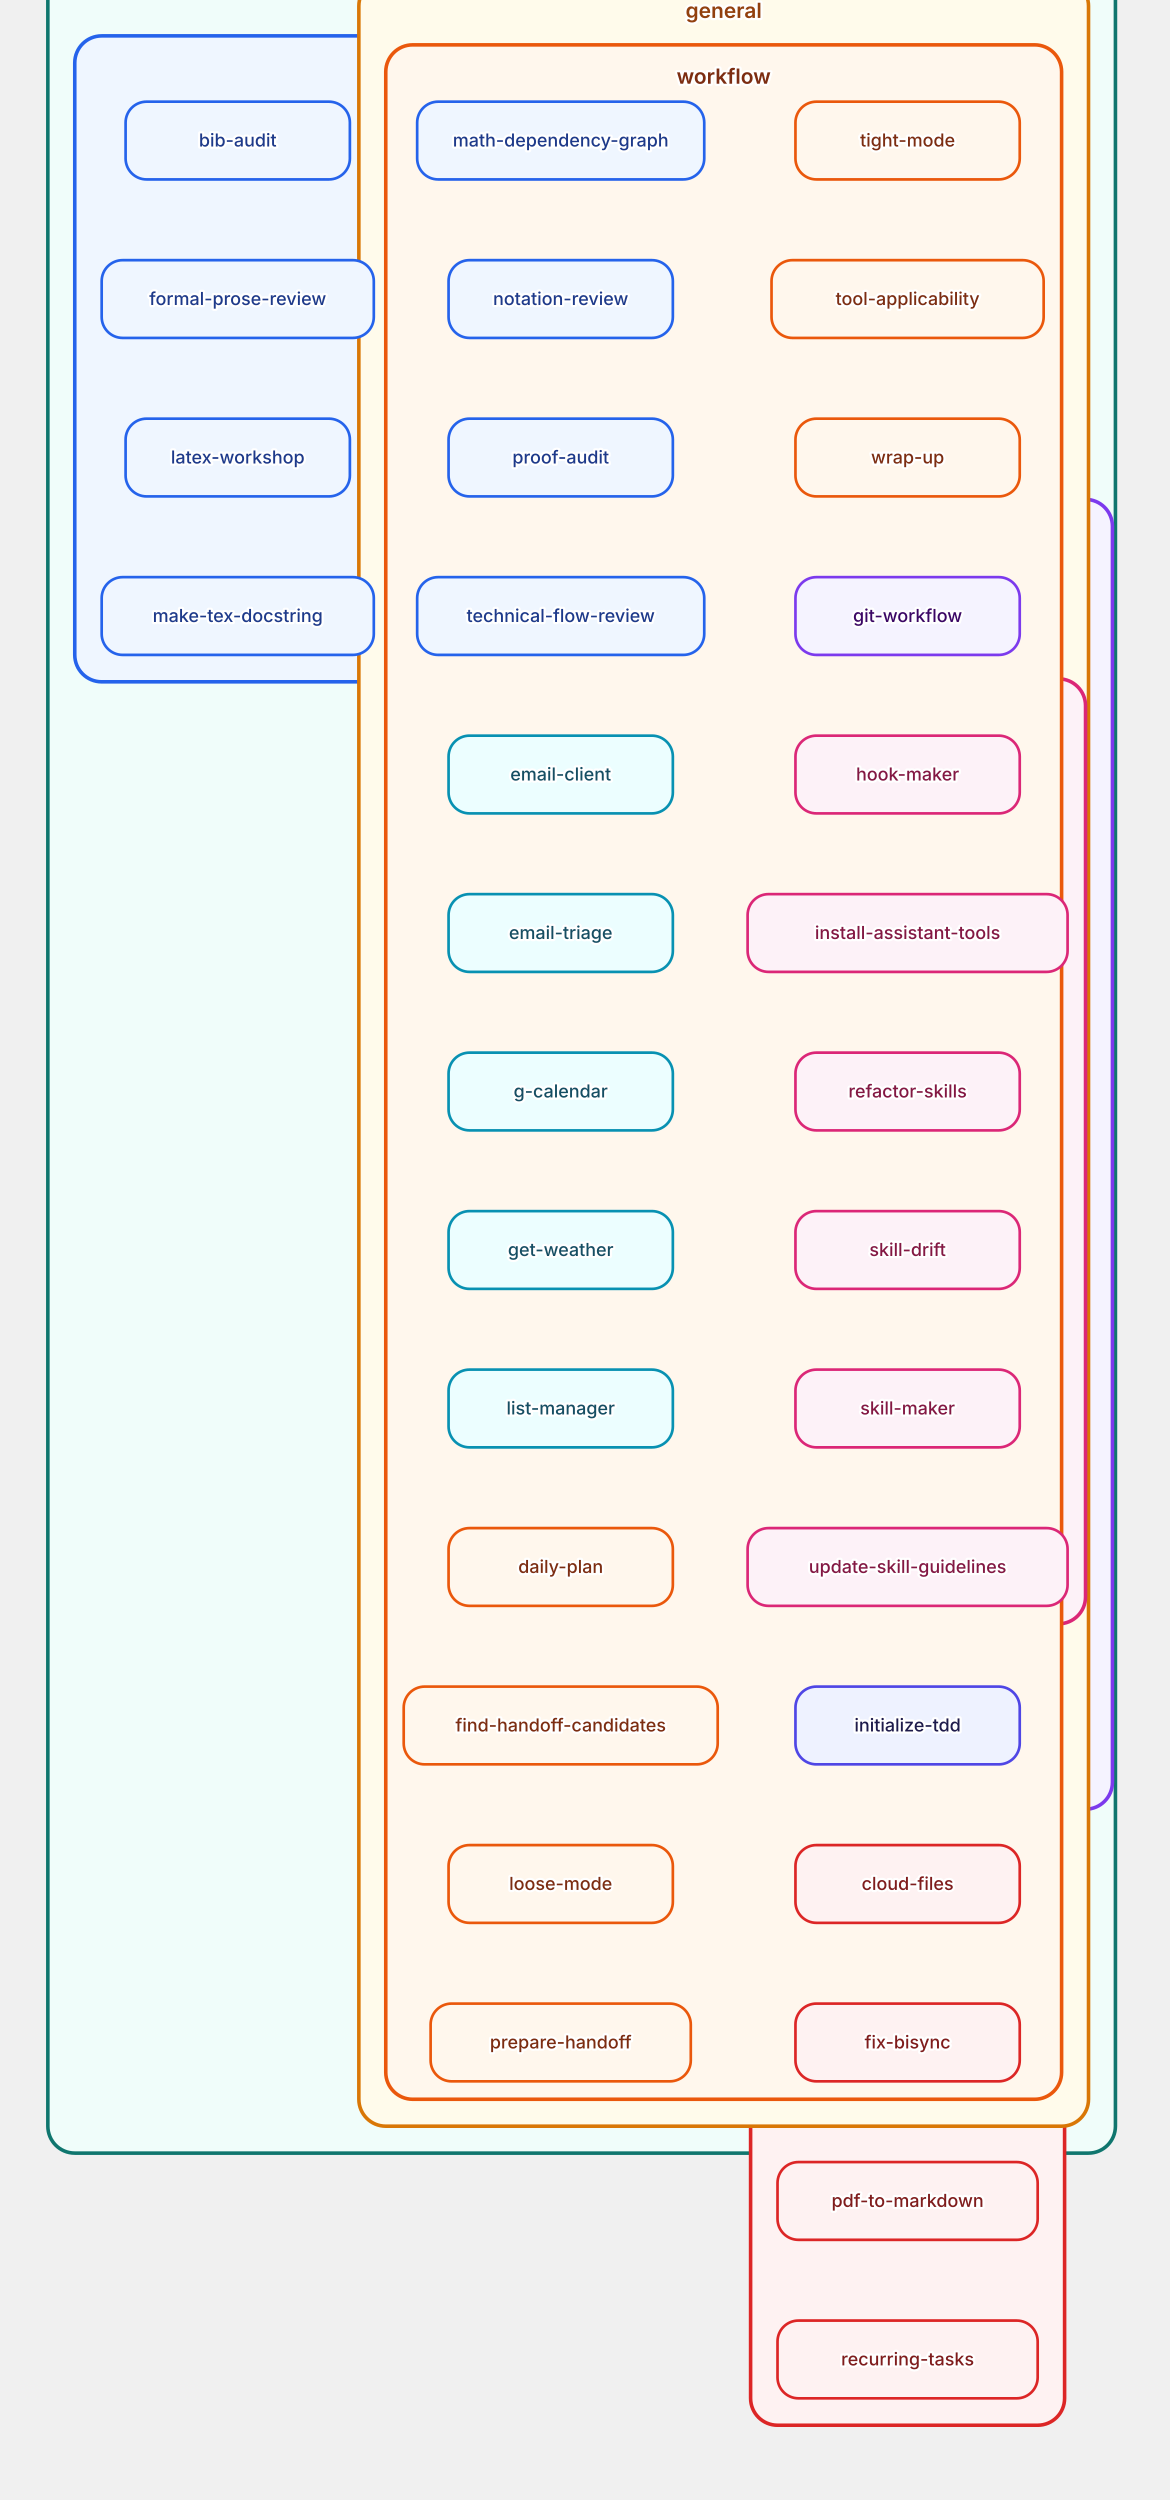
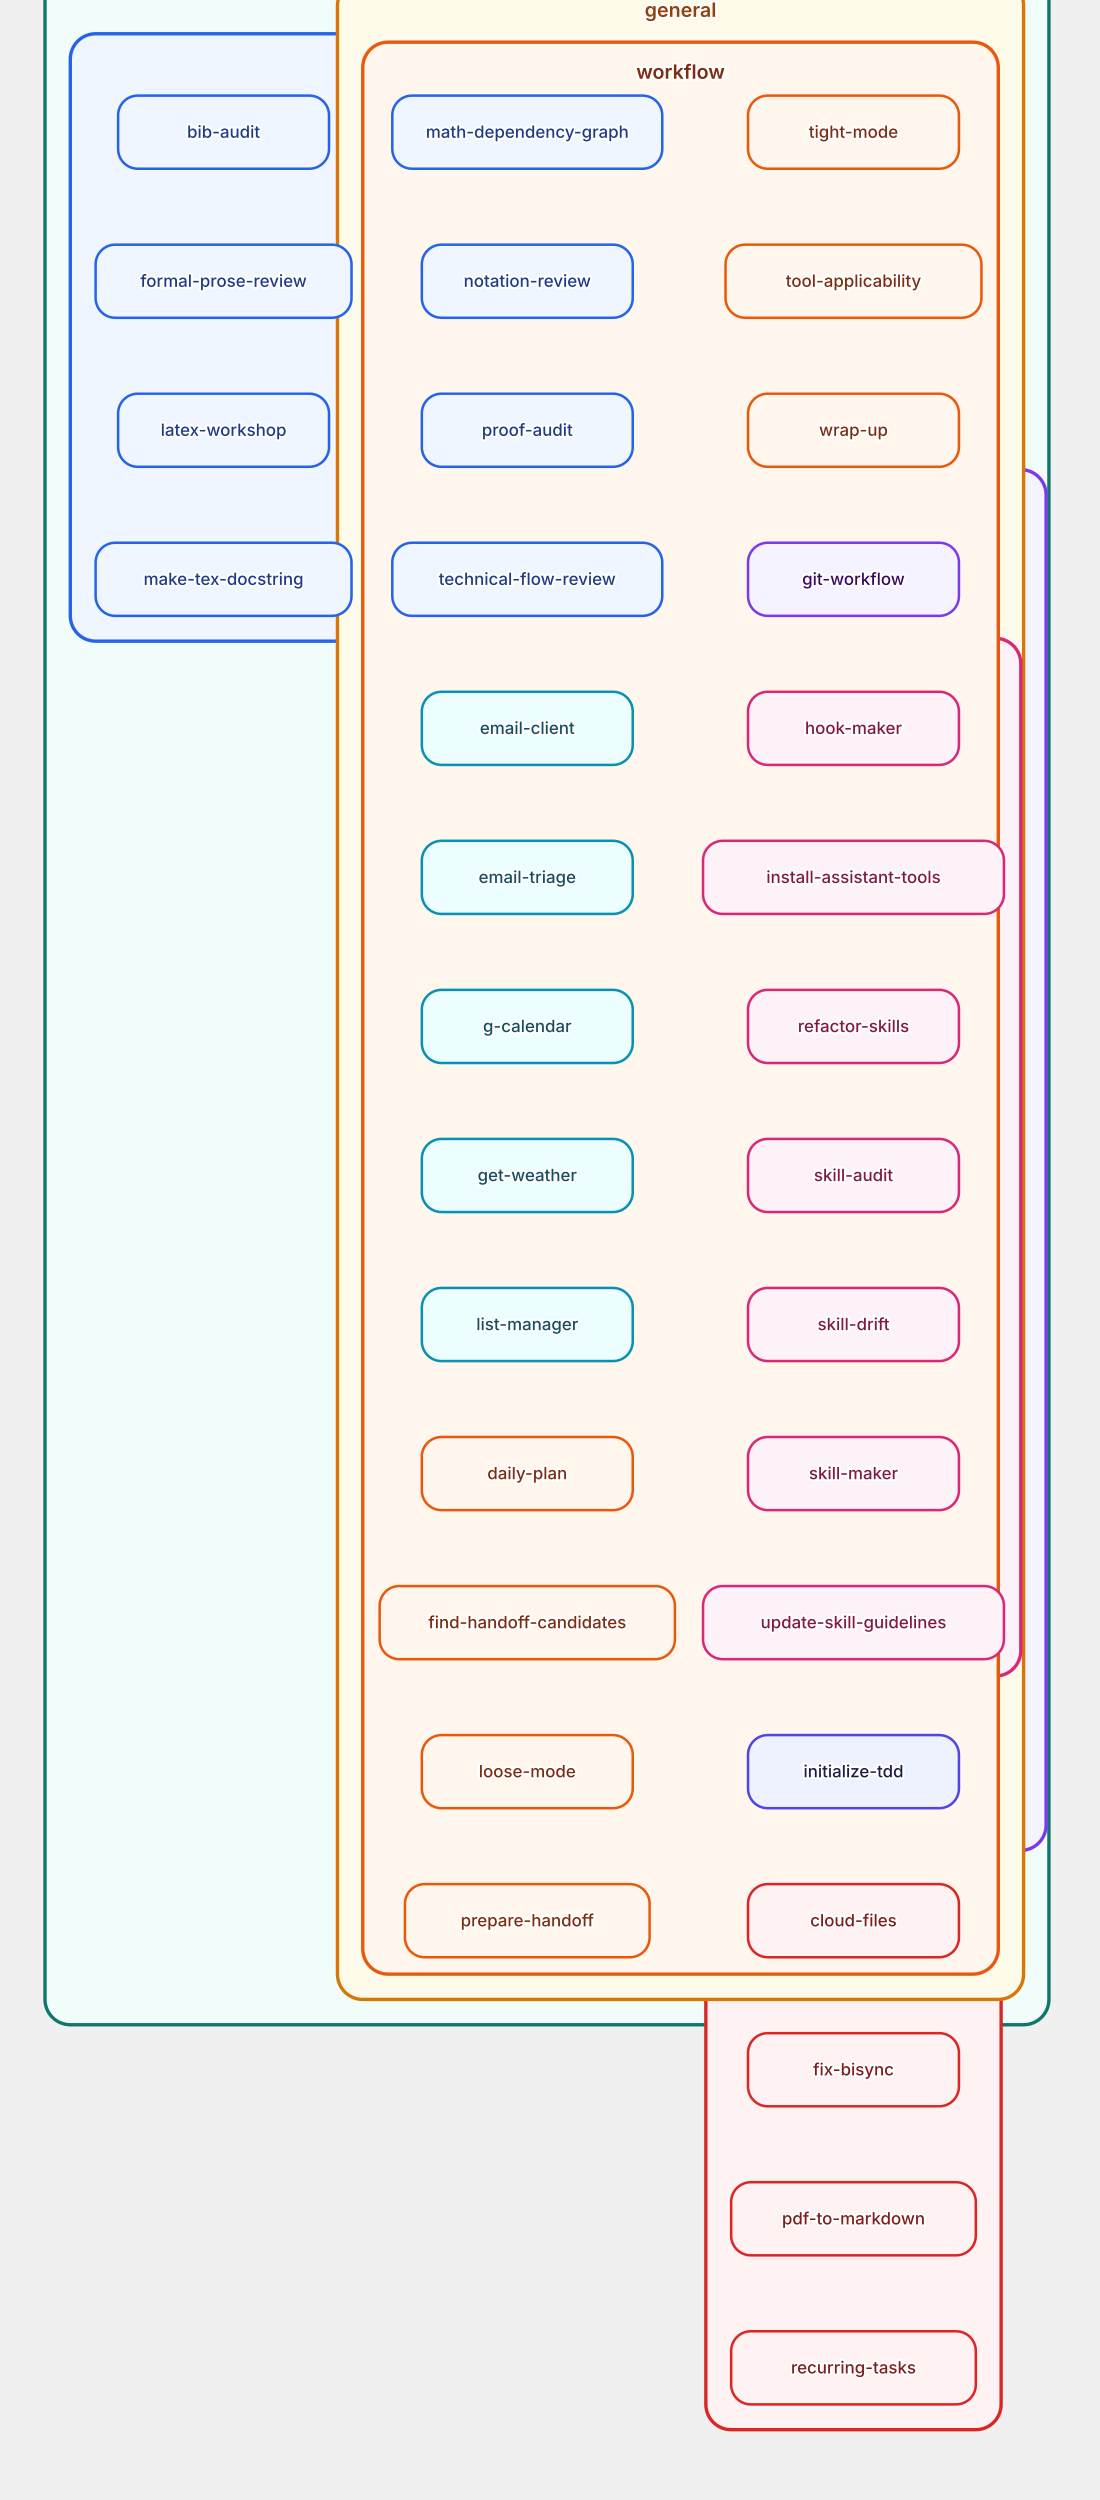
- <svg xmlns="http://www.w3.org/2000/svg" width="782" height="1672" viewBox="0 0 782 1672">
+ <svg xmlns="http://www.w3.org/2000/svg" width="782" height="1778" viewBox="0 0 782 1778">
  <defs>
    <marker id="arrow-end" markerWidth="10" markerHeight="8" refX="8" refY="4" orient="auto" markerUnits="strokeWidth">
      <path d="M0 0 L8 4 L0 8 Z" fill="#64748b" />
    </marker>
    <marker id="arrow-start" markerWidth="10" markerHeight="8" refX="2" refY="4" orient="auto-start-reverse" markerUnits="strokeWidth">
      <path d="M8 0 L0 4 L8 8 Z" fill="#64748b" />
    </marker>
  </defs>
  <g transform="translate(56 56)">
    <g id="edges" />
    <g id="groups">
      <g id="assistant" data-kind="group">
        <rect x="-24" y="-122" width="714" height="1506" rx="18" ry="18" fill="#f0fdfa" stroke="#0f766e" stroke-width="2.4" />
        <text x="333" y="-96" text-anchor="middle" font-family="Inter, Segoe UI, sans-serif" font-size="14" font-weight="600" fill="#134e4a" stroke="#ffffff" stroke-width="3" stroke-linejoin="round" paint-order="stroke">
          <tspan x="333" dy="0">assistant</tspan>
        </text>
      </g>
      <g id="development" data-kind="group">
-         <rect x="414" y="278" width="274" height="876" rx="18" ry="18" fill="#f5f3ff" stroke="#7c3aed" stroke-width="2.4" />
+         <rect x="414" y="278" width="274" height="982" rx="18" ry="18" fill="#f5f3ff" stroke="#7c3aed" stroke-width="2.4" />
        <text x="551" y="304" text-anchor="middle" font-family="Inter, Segoe UI, sans-serif" font-size="14" font-weight="600" fill="#3b0764" stroke="#ffffff" stroke-width="3" stroke-linejoin="round" paint-order="stroke">
          <tspan x="551" dy="0">development</tspan>
        </text>
      </g>
      <g id="system" data-kind="group">
-         <rect x="446" y="1126" width="210" height="440" rx="18" ry="18" fill="#fef2f2" stroke="#dc2626" stroke-width="2.4" />
-         <text x="551" y="1152" text-anchor="middle" font-family="Inter, Segoe UI, sans-serif" font-size="14" font-weight="600" fill="#7f1d1d" stroke="#ffffff" stroke-width="3" stroke-linejoin="round" paint-order="stroke">
+         <rect x="446" y="1232" width="210" height="440" rx="18" ry="18" fill="#fef2f2" stroke="#dc2626" stroke-width="2.4" />
+         <text x="551" y="1258" text-anchor="middle" font-family="Inter, Segoe UI, sans-serif" font-size="14" font-weight="600" fill="#7f1d1d" stroke="#ffffff" stroke-width="3" stroke-linejoin="round" paint-order="stroke">
          <tspan x="551" dy="0">system</tspan>
        </text>
      </g>
      <g id="research" data-kind="group">
        <rect x="-6" y="-32" width="439" height="432" rx="18" ry="18" fill="#eff6ff" stroke="#2563eb" stroke-width="2.4" />
        <text x="213.5" y="-6" text-anchor="middle" font-family="Inter, Segoe UI, sans-serif" font-size="14" font-weight="600" fill="#1e3a8a" stroke="#ffffff" stroke-width="3" stroke-linejoin="round" paint-order="stroke">
          <tspan x="213.5" dy="0">research</tspan>
        </text>
      </g>
      <g id="general" data-kind="group">
        <rect x="184" y="-70" width="488" height="1436" rx="18" ry="18" fill="#fffbeb" stroke="#d97706" stroke-width="2.4" />
        <text x="428" y="-44" text-anchor="middle" font-family="Inter, Segoe UI, sans-serif" font-size="14" font-weight="600" fill="#92400e" stroke="#ffffff" stroke-width="3" stroke-linejoin="round" paint-order="stroke">
          <tspan x="428" dy="0">general</tspan>
        </text>
      </g>
      <g id="skill" data-kind="group">
-         <rect x="432" y="398" width="238" height="632" rx="18" ry="18" fill="#fdf2f8" stroke="#db2777" stroke-width="2.4" />
+         <rect x="432" y="398" width="238" height="738" rx="18" ry="18" fill="#fdf2f8" stroke="#db2777" stroke-width="2.4" />
        <text x="551" y="424" text-anchor="middle" font-family="Inter, Segoe UI, sans-serif" font-size="14" font-weight="600" fill="#831843" stroke="#ffffff" stroke-width="3" stroke-linejoin="round" paint-order="stroke">
          <tspan x="551" dy="0">skill</tspan>
        </text>
      </g>
      <g id="coding" data-kind="group">
-         <rect x="464" y="1034" width="174" height="102" rx="18" ry="18" fill="#eef2ff" stroke="#4f46e5" stroke-width="2.4" />
-         <text x="551" y="1060" text-anchor="middle" font-family="Inter, Segoe UI, sans-serif" font-size="14" font-weight="600" fill="#1e1b4b" stroke="#ffffff" stroke-width="3" stroke-linejoin="round" paint-order="stroke">
+         <rect x="464" y="1140" width="174" height="102" rx="18" ry="18" fill="#eef2ff" stroke="#4f46e5" stroke-width="2.4" />
+         <text x="551" y="1166" text-anchor="middle" font-family="Inter, Segoe UI, sans-serif" font-size="14" font-weight="600" fill="#1e1b4b" stroke="#ffffff" stroke-width="3" stroke-linejoin="round" paint-order="stroke">
          <tspan x="551" dy="0">coding</tspan>
        </text>
      </g>
      <g id="productivity" data-kind="group">
        <rect x="232" y="398" width="174" height="526" rx="18" ry="18" fill="#ecfeff" stroke="#0891b2" stroke-width="2.4" />
        <text x="319" y="424" text-anchor="middle" font-family="Inter, Segoe UI, sans-serif" font-size="14" font-weight="600" fill="#164e63" stroke="#ffffff" stroke-width="3" stroke-linejoin="round" paint-order="stroke">
          <tspan x="319" dy="0">productivity</tspan>
        </text>
      </g>
      <g id="workflow" data-kind="group">
        <rect x="202" y="-26" width="452" height="1374" rx="18" ry="18" fill="#fff7ed" stroke="#ea580c" stroke-width="2.4" />
        <text x="428" y="0" text-anchor="middle" font-family="Inter, Segoe UI, sans-serif" font-size="14" font-weight="600" fill="#7c2d12" stroke="#ffffff" stroke-width="3" stroke-linejoin="round" paint-order="stroke">
          <tspan x="428" dy="0">workflow</tspan>
        </text>
      </g>
    </g>
    <g id="nodes">
      <g id="bib-audit" data-kind="node">
        <rect x="28" y="12" width="150" height="52" rx="14" ry="14" fill="#eff6ff" stroke="#2563eb" stroke-width="1.8" />
        <text x="103" y="42" text-anchor="middle" font-family="Inter, Segoe UI, sans-serif" font-size="12" font-weight="500" fill="#1e3a8a" stroke="#ffffff" stroke-width="3" stroke-linejoin="round" paint-order="stroke">
          <tspan x="103" dy="0">bib-audit</tspan>
        </text>
      </g>
      <g id="formal-prose-review" data-kind="node">
        <rect x="12" y="118" width="182" height="52" rx="14" ry="14" fill="#eff6ff" stroke="#2563eb" stroke-width="1.8" />
        <text x="103" y="148" text-anchor="middle" font-family="Inter, Segoe UI, sans-serif" font-size="12" font-weight="500" fill="#1e3a8a" stroke="#ffffff" stroke-width="3" stroke-linejoin="round" paint-order="stroke">
          <tspan x="103" dy="0">formal-prose-review</tspan>
        </text>
      </g>
      <g id="latex-workshop" data-kind="node">
        <rect x="28" y="224" width="150" height="52" rx="14" ry="14" fill="#eff6ff" stroke="#2563eb" stroke-width="1.8" />
        <text x="103" y="254" text-anchor="middle" font-family="Inter, Segoe UI, sans-serif" font-size="12" font-weight="500" fill="#1e3a8a" stroke="#ffffff" stroke-width="3" stroke-linejoin="round" paint-order="stroke">
          <tspan x="103" dy="0">latex-workshop</tspan>
        </text>
      </g>
      <g id="make-tex-docstring" data-kind="node">
        <rect x="12" y="330" width="182" height="52" rx="14" ry="14" fill="#eff6ff" stroke="#2563eb" stroke-width="1.8" />
        <text x="103" y="360" text-anchor="middle" font-family="Inter, Segoe UI, sans-serif" font-size="12" font-weight="500" fill="#1e3a8a" stroke="#ffffff" stroke-width="3" stroke-linejoin="round" paint-order="stroke">
          <tspan x="103" dy="0">make-tex-docstring</tspan>
        </text>
      </g>
      <g id="math-dependency-graph" data-kind="node">
        <rect x="223" y="12" width="192" height="52" rx="14" ry="14" fill="#eff6ff" stroke="#2563eb" stroke-width="1.8" />
        <text x="319" y="42" text-anchor="middle" font-family="Inter, Segoe UI, sans-serif" font-size="12" font-weight="500" fill="#1e3a8a" stroke="#ffffff" stroke-width="3" stroke-linejoin="round" paint-order="stroke">
          <tspan x="319" dy="0">math-dependency-graph</tspan>
        </text>
      </g>
      <g id="notation-review" data-kind="node">
        <rect x="244" y="118" width="150" height="52" rx="14" ry="14" fill="#eff6ff" stroke="#2563eb" stroke-width="1.8" />
        <text x="319" y="148" text-anchor="middle" font-family="Inter, Segoe UI, sans-serif" font-size="12" font-weight="500" fill="#1e3a8a" stroke="#ffffff" stroke-width="3" stroke-linejoin="round" paint-order="stroke">
          <tspan x="319" dy="0">notation-review</tspan>
        </text>
      </g>
      <g id="proof-audit" data-kind="node">
        <rect x="244" y="224" width="150" height="52" rx="14" ry="14" fill="#eff6ff" stroke="#2563eb" stroke-width="1.8" />
        <text x="319" y="254" text-anchor="middle" font-family="Inter, Segoe UI, sans-serif" font-size="12" font-weight="500" fill="#1e3a8a" stroke="#ffffff" stroke-width="3" stroke-linejoin="round" paint-order="stroke">
          <tspan x="319" dy="0">proof-audit</tspan>
        </text>
      </g>
      <g id="technical-flow-review" data-kind="node">
        <rect x="223" y="330" width="192" height="52" rx="14" ry="14" fill="#eff6ff" stroke="#2563eb" stroke-width="1.8" />
        <text x="319" y="360" text-anchor="middle" font-family="Inter, Segoe UI, sans-serif" font-size="12" font-weight="500" fill="#1e3a8a" stroke="#ffffff" stroke-width="3" stroke-linejoin="round" paint-order="stroke">
          <tspan x="319" dy="0">technical-flow-review</tspan>
        </text>
      </g>
      <g id="email-client" data-kind="node">
        <rect x="244" y="436" width="150" height="52" rx="14" ry="14" fill="#ecfeff" stroke="#0891b2" stroke-width="1.8" />
        <text x="319" y="466" text-anchor="middle" font-family="Inter, Segoe UI, sans-serif" font-size="12" font-weight="500" fill="#164e63" stroke="#ffffff" stroke-width="3" stroke-linejoin="round" paint-order="stroke">
          <tspan x="319" dy="0">email-client</tspan>
        </text>
      </g>
      <g id="email-triage" data-kind="node">
        <rect x="244" y="542" width="150" height="52" rx="14" ry="14" fill="#ecfeff" stroke="#0891b2" stroke-width="1.8" />
        <text x="319" y="572" text-anchor="middle" font-family="Inter, Segoe UI, sans-serif" font-size="12" font-weight="500" fill="#164e63" stroke="#ffffff" stroke-width="3" stroke-linejoin="round" paint-order="stroke">
          <tspan x="319" dy="0">email-triage</tspan>
        </text>
      </g>
      <g id="g-calendar" data-kind="node">
        <rect x="244" y="648" width="150" height="52" rx="14" ry="14" fill="#ecfeff" stroke="#0891b2" stroke-width="1.8" />
        <text x="319" y="678" text-anchor="middle" font-family="Inter, Segoe UI, sans-serif" font-size="12" font-weight="500" fill="#164e63" stroke="#ffffff" stroke-width="3" stroke-linejoin="round" paint-order="stroke">
          <tspan x="319" dy="0">g-calendar</tspan>
        </text>
      </g>
      <g id="get-weather" data-kind="node">
        <rect x="244" y="754" width="150" height="52" rx="14" ry="14" fill="#ecfeff" stroke="#0891b2" stroke-width="1.8" />
        <text x="319" y="784" text-anchor="middle" font-family="Inter, Segoe UI, sans-serif" font-size="12" font-weight="500" fill="#164e63" stroke="#ffffff" stroke-width="3" stroke-linejoin="round" paint-order="stroke">
          <tspan x="319" dy="0">get-weather</tspan>
        </text>
      </g>
      <g id="list-manager" data-kind="node">
        <rect x="244" y="860" width="150" height="52" rx="14" ry="14" fill="#ecfeff" stroke="#0891b2" stroke-width="1.8" />
        <text x="319" y="890" text-anchor="middle" font-family="Inter, Segoe UI, sans-serif" font-size="12" font-weight="500" fill="#164e63" stroke="#ffffff" stroke-width="3" stroke-linejoin="round" paint-order="stroke">
          <tspan x="319" dy="0">list-manager</tspan>
        </text>
      </g>
      <g id="daily-plan" data-kind="node">
        <rect x="244" y="966" width="150" height="52" rx="14" ry="14" fill="#fff7ed" stroke="#ea580c" stroke-width="1.8" />
        <text x="319" y="996" text-anchor="middle" font-family="Inter, Segoe UI, sans-serif" font-size="12" font-weight="500" fill="#7c2d12" stroke="#ffffff" stroke-width="3" stroke-linejoin="round" paint-order="stroke">
          <tspan x="319" dy="0">daily-plan</tspan>
        </text>
      </g>
      <g id="find-handoff-candidates" data-kind="node">
        <rect x="214" y="1072" width="210" height="52" rx="14" ry="14" fill="#fff7ed" stroke="#ea580c" stroke-width="1.8" />
        <text x="319" y="1102" text-anchor="middle" font-family="Inter, Segoe UI, sans-serif" font-size="12" font-weight="500" fill="#7c2d12" stroke="#ffffff" stroke-width="3" stroke-linejoin="round" paint-order="stroke">
          <tspan x="319" dy="0">find-handoff-candidates</tspan>
        </text>
      </g>
      <g id="loose-mode" data-kind="node">
        <rect x="244" y="1178" width="150" height="52" rx="14" ry="14" fill="#fff7ed" stroke="#ea580c" stroke-width="1.8" />
        <text x="319" y="1208" text-anchor="middle" font-family="Inter, Segoe UI, sans-serif" font-size="12" font-weight="500" fill="#7c2d12" stroke="#ffffff" stroke-width="3" stroke-linejoin="round" paint-order="stroke">
          <tspan x="319" dy="0">loose-mode</tspan>
        </text>
      </g>
      <g id="prepare-handoff" data-kind="node">
        <rect x="232" y="1284" width="174" height="52" rx="14" ry="14" fill="#fff7ed" stroke="#ea580c" stroke-width="1.8" />
        <text x="319" y="1314" text-anchor="middle" font-family="Inter, Segoe UI, sans-serif" font-size="12" font-weight="500" fill="#7c2d12" stroke="#ffffff" stroke-width="3" stroke-linejoin="round" paint-order="stroke">
          <tspan x="319" dy="0">prepare-handoff</tspan>
        </text>
      </g>
      <g id="tight-mode" data-kind="node">
        <rect x="476" y="12" width="150" height="52" rx="14" ry="14" fill="#fff7ed" stroke="#ea580c" stroke-width="1.8" />
        <text x="551" y="42" text-anchor="middle" font-family="Inter, Segoe UI, sans-serif" font-size="12" font-weight="500" fill="#7c2d12" stroke="#ffffff" stroke-width="3" stroke-linejoin="round" paint-order="stroke">
          <tspan x="551" dy="0">tight-mode</tspan>
        </text>
      </g>
      <g id="tool-applicability" data-kind="node">
        <rect x="460" y="118" width="182" height="52" rx="14" ry="14" fill="#fff7ed" stroke="#ea580c" stroke-width="1.8" />
        <text x="551" y="148" text-anchor="middle" font-family="Inter, Segoe UI, sans-serif" font-size="12" font-weight="500" fill="#7c2d12" stroke="#ffffff" stroke-width="3" stroke-linejoin="round" paint-order="stroke">
          <tspan x="551" dy="0">tool-applicability</tspan>
        </text>
      </g>
      <g id="wrap-up" data-kind="node">
        <rect x="476" y="224" width="150" height="52" rx="14" ry="14" fill="#fff7ed" stroke="#ea580c" stroke-width="1.8" />
        <text x="551" y="254" text-anchor="middle" font-family="Inter, Segoe UI, sans-serif" font-size="12" font-weight="500" fill="#7c2d12" stroke="#ffffff" stroke-width="3" stroke-linejoin="round" paint-order="stroke">
          <tspan x="551" dy="0">wrap-up</tspan>
        </text>
      </g>
      <g id="git-workflow" data-kind="node">
        <rect x="476" y="330" width="150" height="52" rx="14" ry="14" fill="#f5f3ff" stroke="#7c3aed" stroke-width="1.8" />
        <text x="551" y="360" text-anchor="middle" font-family="Inter, Segoe UI, sans-serif" font-size="12" font-weight="500" fill="#3b0764" stroke="#ffffff" stroke-width="3" stroke-linejoin="round" paint-order="stroke">
          <tspan x="551" dy="0">git-workflow</tspan>
        </text>
      </g>
      <g id="hook-maker" data-kind="node">
        <rect x="476" y="436" width="150" height="52" rx="14" ry="14" fill="#fdf2f8" stroke="#db2777" stroke-width="1.8" />
        <text x="551" y="466" text-anchor="middle" font-family="Inter, Segoe UI, sans-serif" font-size="12" font-weight="500" fill="#831843" stroke="#ffffff" stroke-width="3" stroke-linejoin="round" paint-order="stroke">
          <tspan x="551" dy="0">hook-maker</tspan>
        </text>
      </g>
      <g id="install-assistant-tools" data-kind="node">
        <rect x="444" y="542" width="214" height="52" rx="14" ry="14" fill="#fdf2f8" stroke="#db2777" stroke-width="1.8" />
        <text x="551" y="572" text-anchor="middle" font-family="Inter, Segoe UI, sans-serif" font-size="12" font-weight="500" fill="#831843" stroke="#ffffff" stroke-width="3" stroke-linejoin="round" paint-order="stroke">
          <tspan x="551" dy="0">install-assistant-tools</tspan>
        </text>
      </g>
      <g id="refactor-skills" data-kind="node">
        <rect x="476" y="648" width="150" height="52" rx="14" ry="14" fill="#fdf2f8" stroke="#db2777" stroke-width="1.8" />
        <text x="551" y="678" text-anchor="middle" font-family="Inter, Segoe UI, sans-serif" font-size="12" font-weight="500" fill="#831843" stroke="#ffffff" stroke-width="3" stroke-linejoin="round" paint-order="stroke">
          <tspan x="551" dy="0">refactor-skills</tspan>
        </text>
      </g>
-       <g id="skill-drift" data-kind="node">
+       <g id="skill-audit" data-kind="node">
        <rect x="476" y="754" width="150" height="52" rx="14" ry="14" fill="#fdf2f8" stroke="#db2777" stroke-width="1.8" />
        <text x="551" y="784" text-anchor="middle" font-family="Inter, Segoe UI, sans-serif" font-size="12" font-weight="500" fill="#831843" stroke="#ffffff" stroke-width="3" stroke-linejoin="round" paint-order="stroke">
-           <tspan x="551" dy="0">skill-drift</tspan>
-         </text>
-       </g>
-       <g id="skill-maker" data-kind="node">
+           <tspan x="551" dy="0">skill-audit</tspan>
+         </text>
+       </g>
+       <g id="skill-drift" data-kind="node">
        <rect x="476" y="860" width="150" height="52" rx="14" ry="14" fill="#fdf2f8" stroke="#db2777" stroke-width="1.8" />
        <text x="551" y="890" text-anchor="middle" font-family="Inter, Segoe UI, sans-serif" font-size="12" font-weight="500" fill="#831843" stroke="#ffffff" stroke-width="3" stroke-linejoin="round" paint-order="stroke">
+           <tspan x="551" dy="0">skill-drift</tspan>
+         </text>
+       </g>
+       <g id="skill-maker" data-kind="node">
+         <rect x="476" y="966" width="150" height="52" rx="14" ry="14" fill="#fdf2f8" stroke="#db2777" stroke-width="1.8" />
+         <text x="551" y="996" text-anchor="middle" font-family="Inter, Segoe UI, sans-serif" font-size="12" font-weight="500" fill="#831843" stroke="#ffffff" stroke-width="3" stroke-linejoin="round" paint-order="stroke">
          <tspan x="551" dy="0">skill-maker</tspan>
        </text>
      </g>
      <g id="update-skill-guidelines" data-kind="node">
-         <rect x="444" y="966" width="214" height="52" rx="14" ry="14" fill="#fdf2f8" stroke="#db2777" stroke-width="1.8" />
-         <text x="551" y="996" text-anchor="middle" font-family="Inter, Segoe UI, sans-serif" font-size="12" font-weight="500" fill="#831843" stroke="#ffffff" stroke-width="3" stroke-linejoin="round" paint-order="stroke">
+         <rect x="444" y="1072" width="214" height="52" rx="14" ry="14" fill="#fdf2f8" stroke="#db2777" stroke-width="1.8" />
+         <text x="551" y="1102" text-anchor="middle" font-family="Inter, Segoe UI, sans-serif" font-size="12" font-weight="500" fill="#831843" stroke="#ffffff" stroke-width="3" stroke-linejoin="round" paint-order="stroke">
          <tspan x="551" dy="0">update-skill-guidelines</tspan>
        </text>
      </g>
      <g id="initialize-tdd" data-kind="node">
-         <rect x="476" y="1072" width="150" height="52" rx="14" ry="14" fill="#eef2ff" stroke="#4f46e5" stroke-width="1.8" />
-         <text x="551" y="1102" text-anchor="middle" font-family="Inter, Segoe UI, sans-serif" font-size="12" font-weight="500" fill="#1e1b4b" stroke="#ffffff" stroke-width="3" stroke-linejoin="round" paint-order="stroke">
+         <rect x="476" y="1178" width="150" height="52" rx="14" ry="14" fill="#eef2ff" stroke="#4f46e5" stroke-width="1.8" />
+         <text x="551" y="1208" text-anchor="middle" font-family="Inter, Segoe UI, sans-serif" font-size="12" font-weight="500" fill="#1e1b4b" stroke="#ffffff" stroke-width="3" stroke-linejoin="round" paint-order="stroke">
          <tspan x="551" dy="0">initialize-tdd</tspan>
        </text>
      </g>
      <g id="cloud-files" data-kind="node">
-         <rect x="476" y="1178" width="150" height="52" rx="14" ry="14" fill="#fef2f2" stroke="#dc2626" stroke-width="1.8" />
-         <text x="551" y="1208" text-anchor="middle" font-family="Inter, Segoe UI, sans-serif" font-size="12" font-weight="500" fill="#7f1d1d" stroke="#ffffff" stroke-width="3" stroke-linejoin="round" paint-order="stroke">
-           <tspan x="551" dy="0">cloud-files</tspan>
-         </text>
-       </g>
-       <g id="fix-bisync" data-kind="node">
        <rect x="476" y="1284" width="150" height="52" rx="14" ry="14" fill="#fef2f2" stroke="#dc2626" stroke-width="1.8" />
        <text x="551" y="1314" text-anchor="middle" font-family="Inter, Segoe UI, sans-serif" font-size="12" font-weight="500" fill="#7f1d1d" stroke="#ffffff" stroke-width="3" stroke-linejoin="round" paint-order="stroke">
+           <tspan x="551" dy="0">cloud-files</tspan>
+         </text>
+       </g>
+       <g id="fix-bisync" data-kind="node">
+         <rect x="476" y="1390" width="150" height="52" rx="14" ry="14" fill="#fef2f2" stroke="#dc2626" stroke-width="1.8" />
+         <text x="551" y="1420" text-anchor="middle" font-family="Inter, Segoe UI, sans-serif" font-size="12" font-weight="500" fill="#7f1d1d" stroke="#ffffff" stroke-width="3" stroke-linejoin="round" paint-order="stroke">
          <tspan x="551" dy="0">fix-bisync</tspan>
        </text>
      </g>
      <g id="pdf-to-markdown" data-kind="node">
-         <rect x="464" y="1390" width="174" height="52" rx="14" ry="14" fill="#fef2f2" stroke="#dc2626" stroke-width="1.8" />
-         <text x="551" y="1420" text-anchor="middle" font-family="Inter, Segoe UI, sans-serif" font-size="12" font-weight="500" fill="#7f1d1d" stroke="#ffffff" stroke-width="3" stroke-linejoin="round" paint-order="stroke">
-           <tspan x="551" dy="0">pdf-to-markdown</tspan>
-         </text>
-       </g>
-       <g id="recurring-tasks" data-kind="node">
        <rect x="464" y="1496" width="174" height="52" rx="14" ry="14" fill="#fef2f2" stroke="#dc2626" stroke-width="1.8" />
        <text x="551" y="1526" text-anchor="middle" font-family="Inter, Segoe UI, sans-serif" font-size="12" font-weight="500" fill="#7f1d1d" stroke="#ffffff" stroke-width="3" stroke-linejoin="round" paint-order="stroke">
+           <tspan x="551" dy="0">pdf-to-markdown</tspan>
+         </text>
+       </g>
+       <g id="recurring-tasks" data-kind="node">
+         <rect x="464" y="1602" width="174" height="52" rx="14" ry="14" fill="#fef2f2" stroke="#dc2626" stroke-width="1.8" />
+         <text x="551" y="1632" text-anchor="middle" font-family="Inter, Segoe UI, sans-serif" font-size="12" font-weight="500" fill="#7f1d1d" stroke="#ffffff" stroke-width="3" stroke-linejoin="round" paint-order="stroke">
          <tspan x="551" dy="0">recurring-tasks</tspan>
        </text>
      </g>
    </g>
  </g>
</svg>
